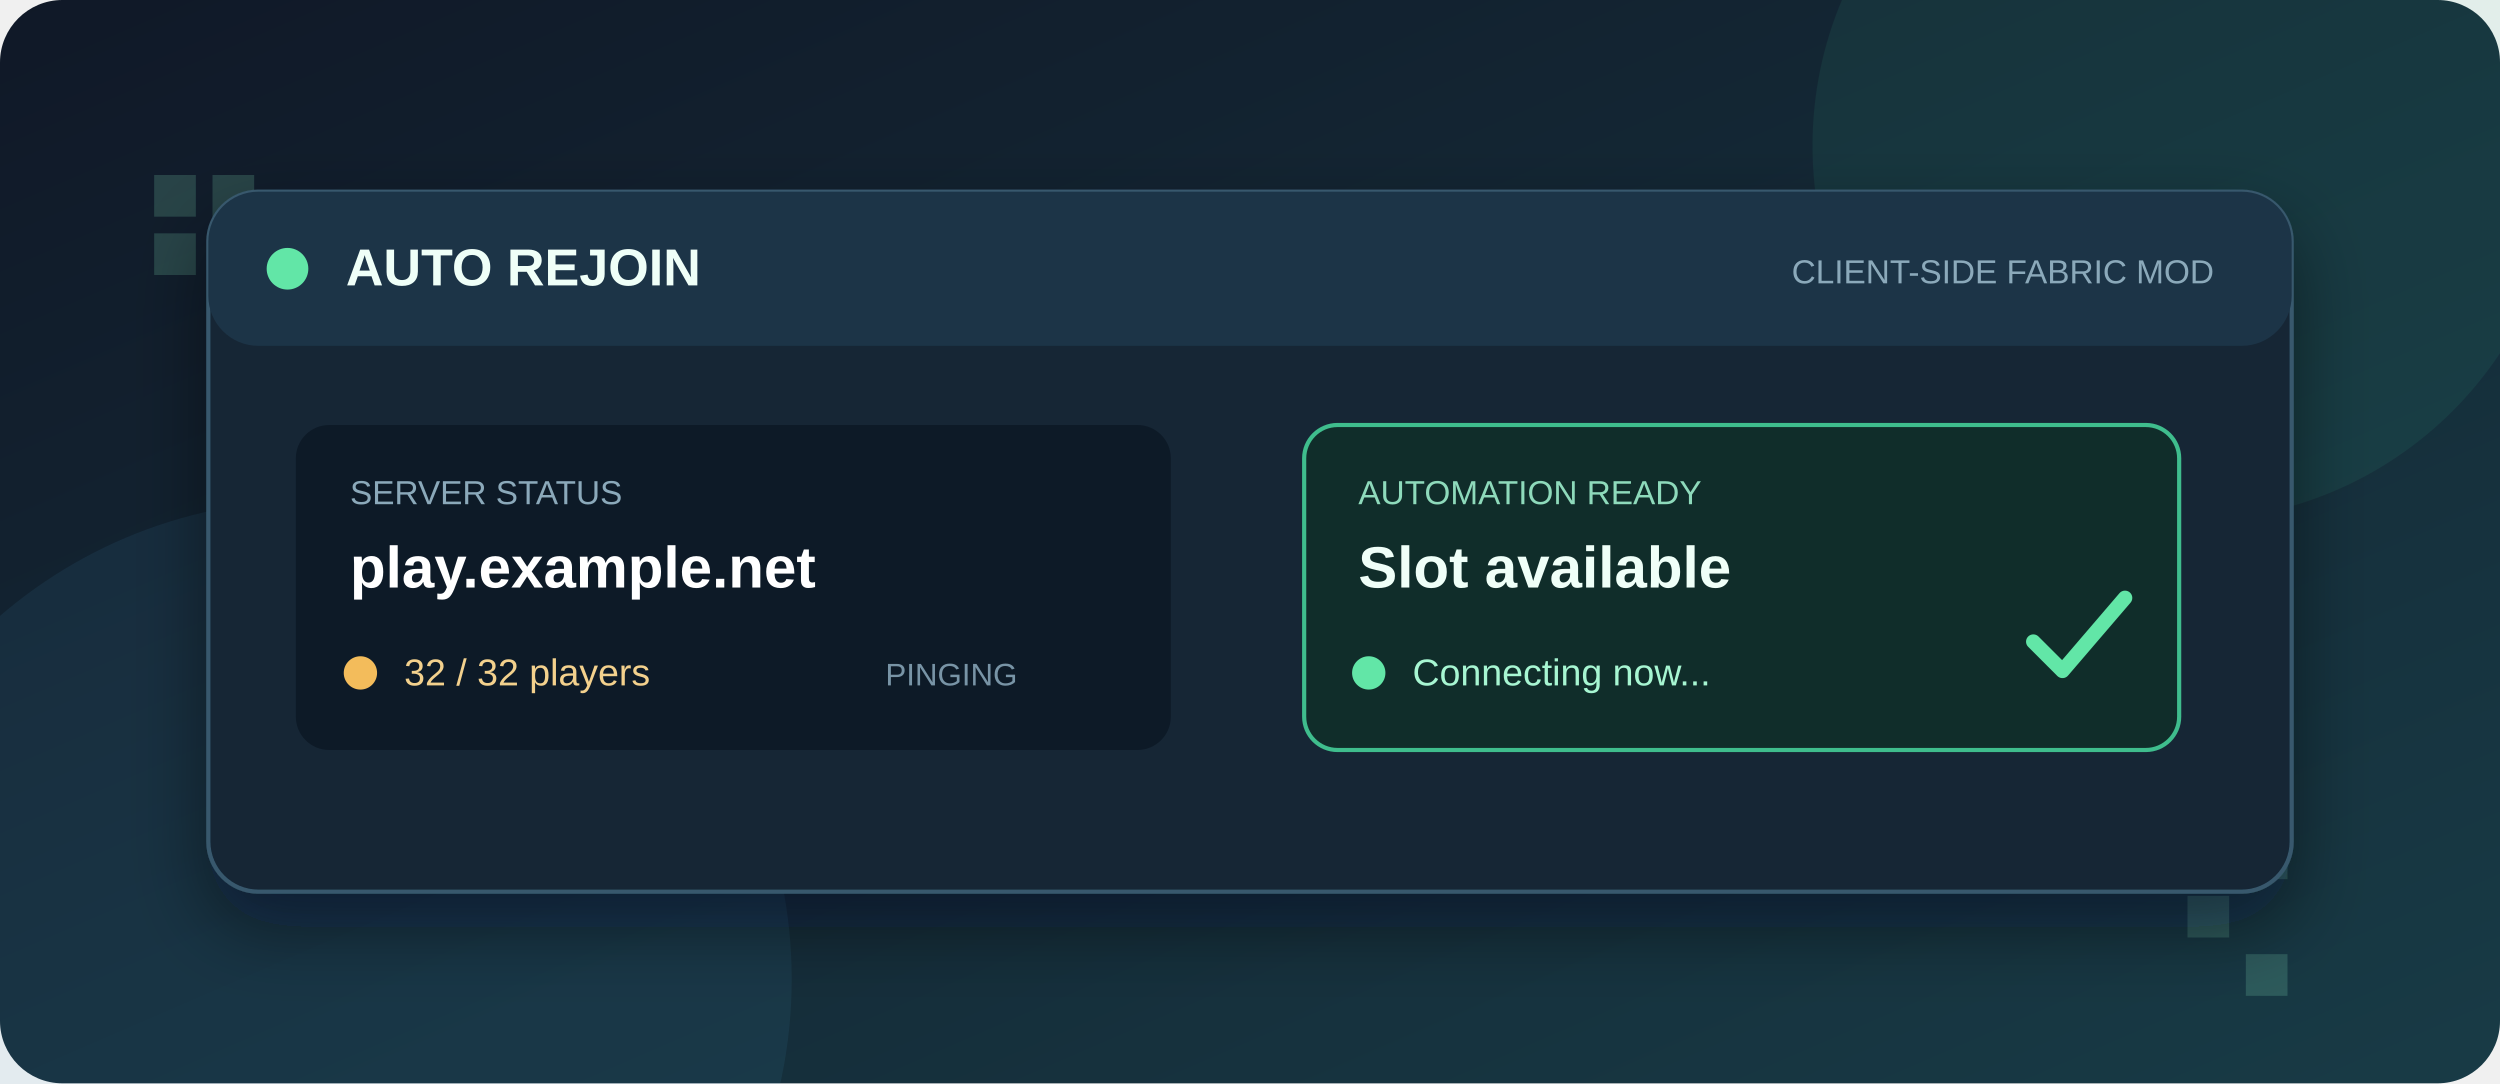
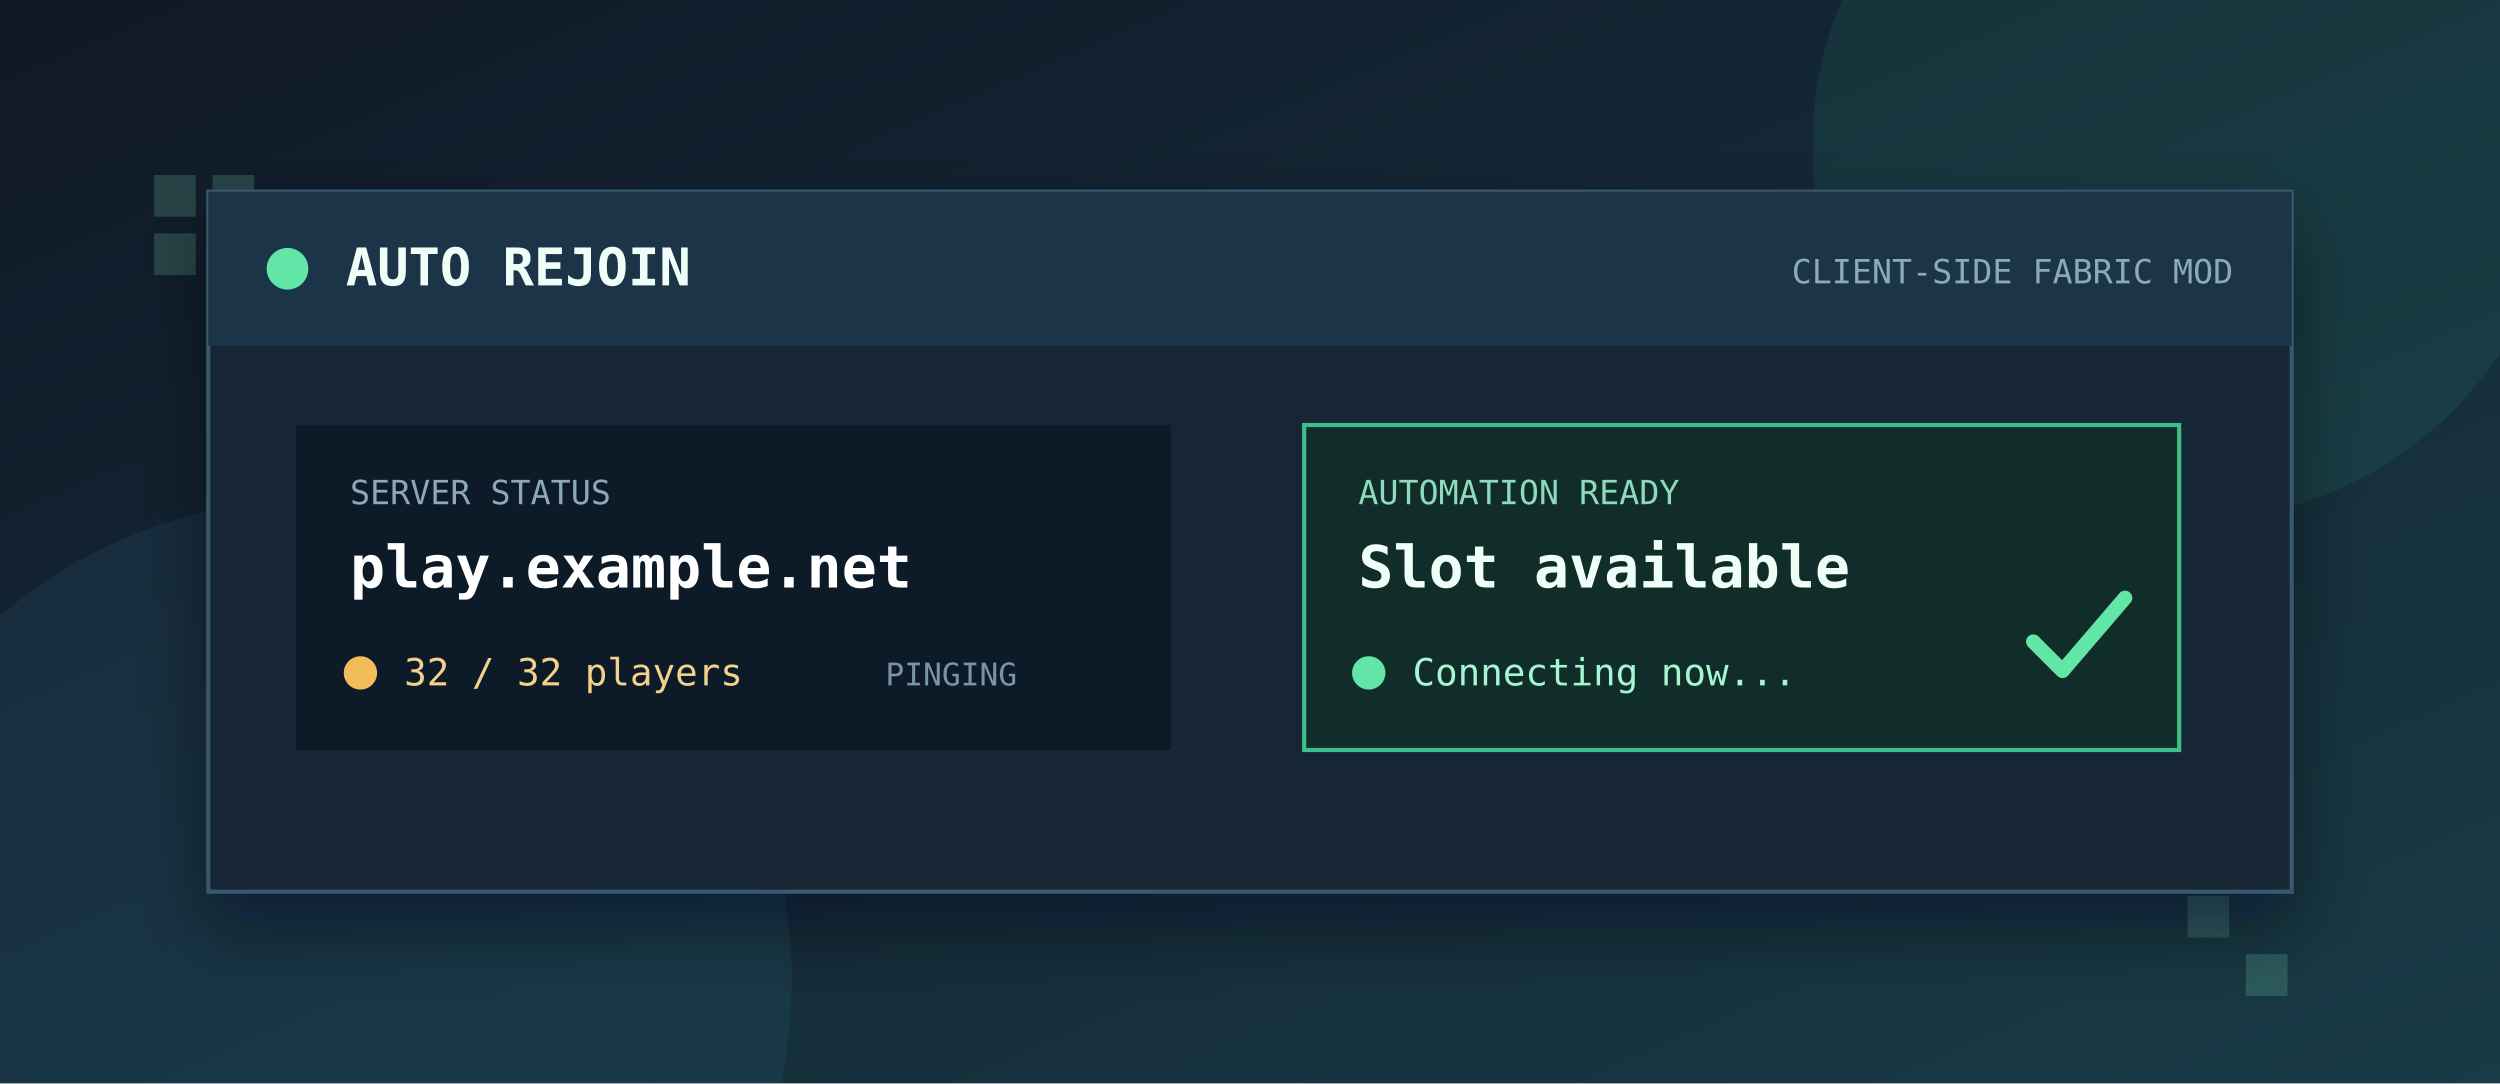
<svg xmlns="http://www.w3.org/2000/svg" viewBox="0 0 1200 520" role="img" aria-labelledby="title desc">
  <defs>
    <linearGradient id="bg" x1="0" x2="1" y1="0" y2="1">
      <stop stop-color="#101827" />
      <stop offset="1" stop-color="#183b46" />
    </linearGradient>
    <linearGradient id="accent" x1="0" x2="1">
      <stop stop-color="#62e6a7" />
      <stop offset="1" stop-color="#44b7ec" />
    </linearGradient>
    <filter id="shadow" x="-20%" y="-20%" width="140%" height="150%">
      <feDropShadow dx="0" dy="16" stdDeviation="18" flood-color="#061018" flood-opacity=".45" />
    </filter>
  </defs>
-   <rect width="1200" height="520" rx="30" fill="url(#bg)" />
+   <rect width="1200" height="520" fill="url(#bg)" />
  <circle cx="1050" cy="70" r="180" fill="#3dd5a0" opacity=".08" />
  <circle cx="150" cy="470" r="230" fill="#4db5e8" opacity=".08" />
  <g opacity=".18" fill="#8ff4c6">
    <path d="M74 84h20v20H74zm28 0h20v20h-20zM74 112h20v20H74zm28 0h20v20h-20z" />
    <path d="M1050 402h20v20h-20zm28 0h20v20h-20zm-28 28h20v20h-20zm28 28h20v20h-20z" />
  </g>
  <g transform="translate(100 92)">
-     <rect width="1000" height="336" rx="24" fill="#132536" stroke="#39596d" stroke-width="2" filter="url(#shadow)" />
-     <rect width="1000" height="74" rx="24" fill="#1c3447" />
+     <rect width="1000" height="336" fill="#132536" stroke="#39596d" stroke-width="2" filter="url(#shadow)" />
+     <rect width="1000" height="74" fill="#1c3447" />
    <circle cx="38" cy="37" r="10" fill="#62e6a7" />
-     <text x="66" y="45" fill="#effff8" font-family="Arial, sans-serif" font-size="25" font-weight="700">AUTO REJOIN</text>
-     <text x="760" y="44" fill="#8ba9ba" font-family="Arial, sans-serif" font-size="16">CLIENT-SIDE FABRIC MOD</text>
+     <text x="66" y="45" fill="#effff8" font-family="Minecraft, 'Press Start 2P', monospace" font-size="25" font-weight="700">AUTO REJOIN</text>
+     <text x="760" y="44" fill="#8ba9ba" font-family="Minecraft, 'Press Start 2P', monospace" font-size="16">CLIENT-SIDE FABRIC MOD</text>
    <g transform="translate(42 112)">
-       <rect width="420" height="156" rx="16" fill="#0d1a27" />
-       <text x="26" y="38" fill="#8ba9ba" font-family="Arial, sans-serif" font-size="16">SERVER STATUS</text>
-       <text x="26" y="78" fill="#ffffff" font-family="Arial, sans-serif" font-size="28" font-weight="700">play.example.net</text>
+       <rect width="420" height="156" fill="#0d1a27" />
+       <text x="26" y="38" fill="#8ba9ba" font-family="Minecraft, 'Press Start 2P', monospace" font-size="16">SERVER STATUS</text>
+       <text x="26" y="78" fill="#ffffff" font-family="Minecraft, 'Press Start 2P', monospace" font-size="28" font-weight="700">play.example.net</text>
      <circle cx="31" cy="119" r="8" fill="#f3bc5b" />
-       <text x="52" y="125" fill="#f3d18d" font-family="Arial, sans-serif" font-size="18">32 / 32 players</text>
-       <text x="283" y="125" fill="#7894a6" font-family="Arial, sans-serif" font-size="15">PINGING</text>
+       <text x="52" y="125" fill="#f3d18d" font-family="Minecraft, 'Press Start 2P', monospace" font-size="18">32 / 32 players</text>
+       <text x="283" y="125" fill="#7894a6" font-family="Minecraft, 'Press Start 2P', monospace" font-size="15">PINGING</text>
    </g>
    <g transform="translate(526 112)">
-       <rect width="420" height="156" rx="16" fill="#102d2a" stroke="#3fbd8d" stroke-width="2" />
-       <text x="26" y="38" fill="#8edabb" font-family="Arial, sans-serif" font-size="16">AUTOMATION READY</text>
-       <text x="26" y="78" fill="#effff8" font-family="Arial, sans-serif" font-size="28" font-weight="700">Slot available</text>
+       <rect width="420" height="156" fill="#102d2a" stroke="#3fbd8d" stroke-width="2" />
+       <text x="26" y="38" fill="#8edabb" font-family="Minecraft, 'Press Start 2P', monospace" font-size="16">AUTOMATION READY</text>
+       <text x="26" y="78" fill="#effff8" font-family="Minecraft, 'Press Start 2P', monospace" font-size="28" font-weight="700">Slot available</text>
      <circle cx="31" cy="119" r="8" fill="#62e6a7" />
-       <text x="52" y="125" fill="#a7f6d2" font-family="Arial, sans-serif" font-size="18">Connecting now...</text>
+       <text x="52" y="125" fill="#a7f6d2" font-family="Minecraft, 'Press Start 2P', monospace" font-size="18">Connecting now...</text>
      <path d="M350 104l14 14 30-35" fill="none" stroke="#62e6a7" stroke-linecap="round" stroke-linejoin="round" stroke-width="7" />
    </g>
  </g>
</svg>
